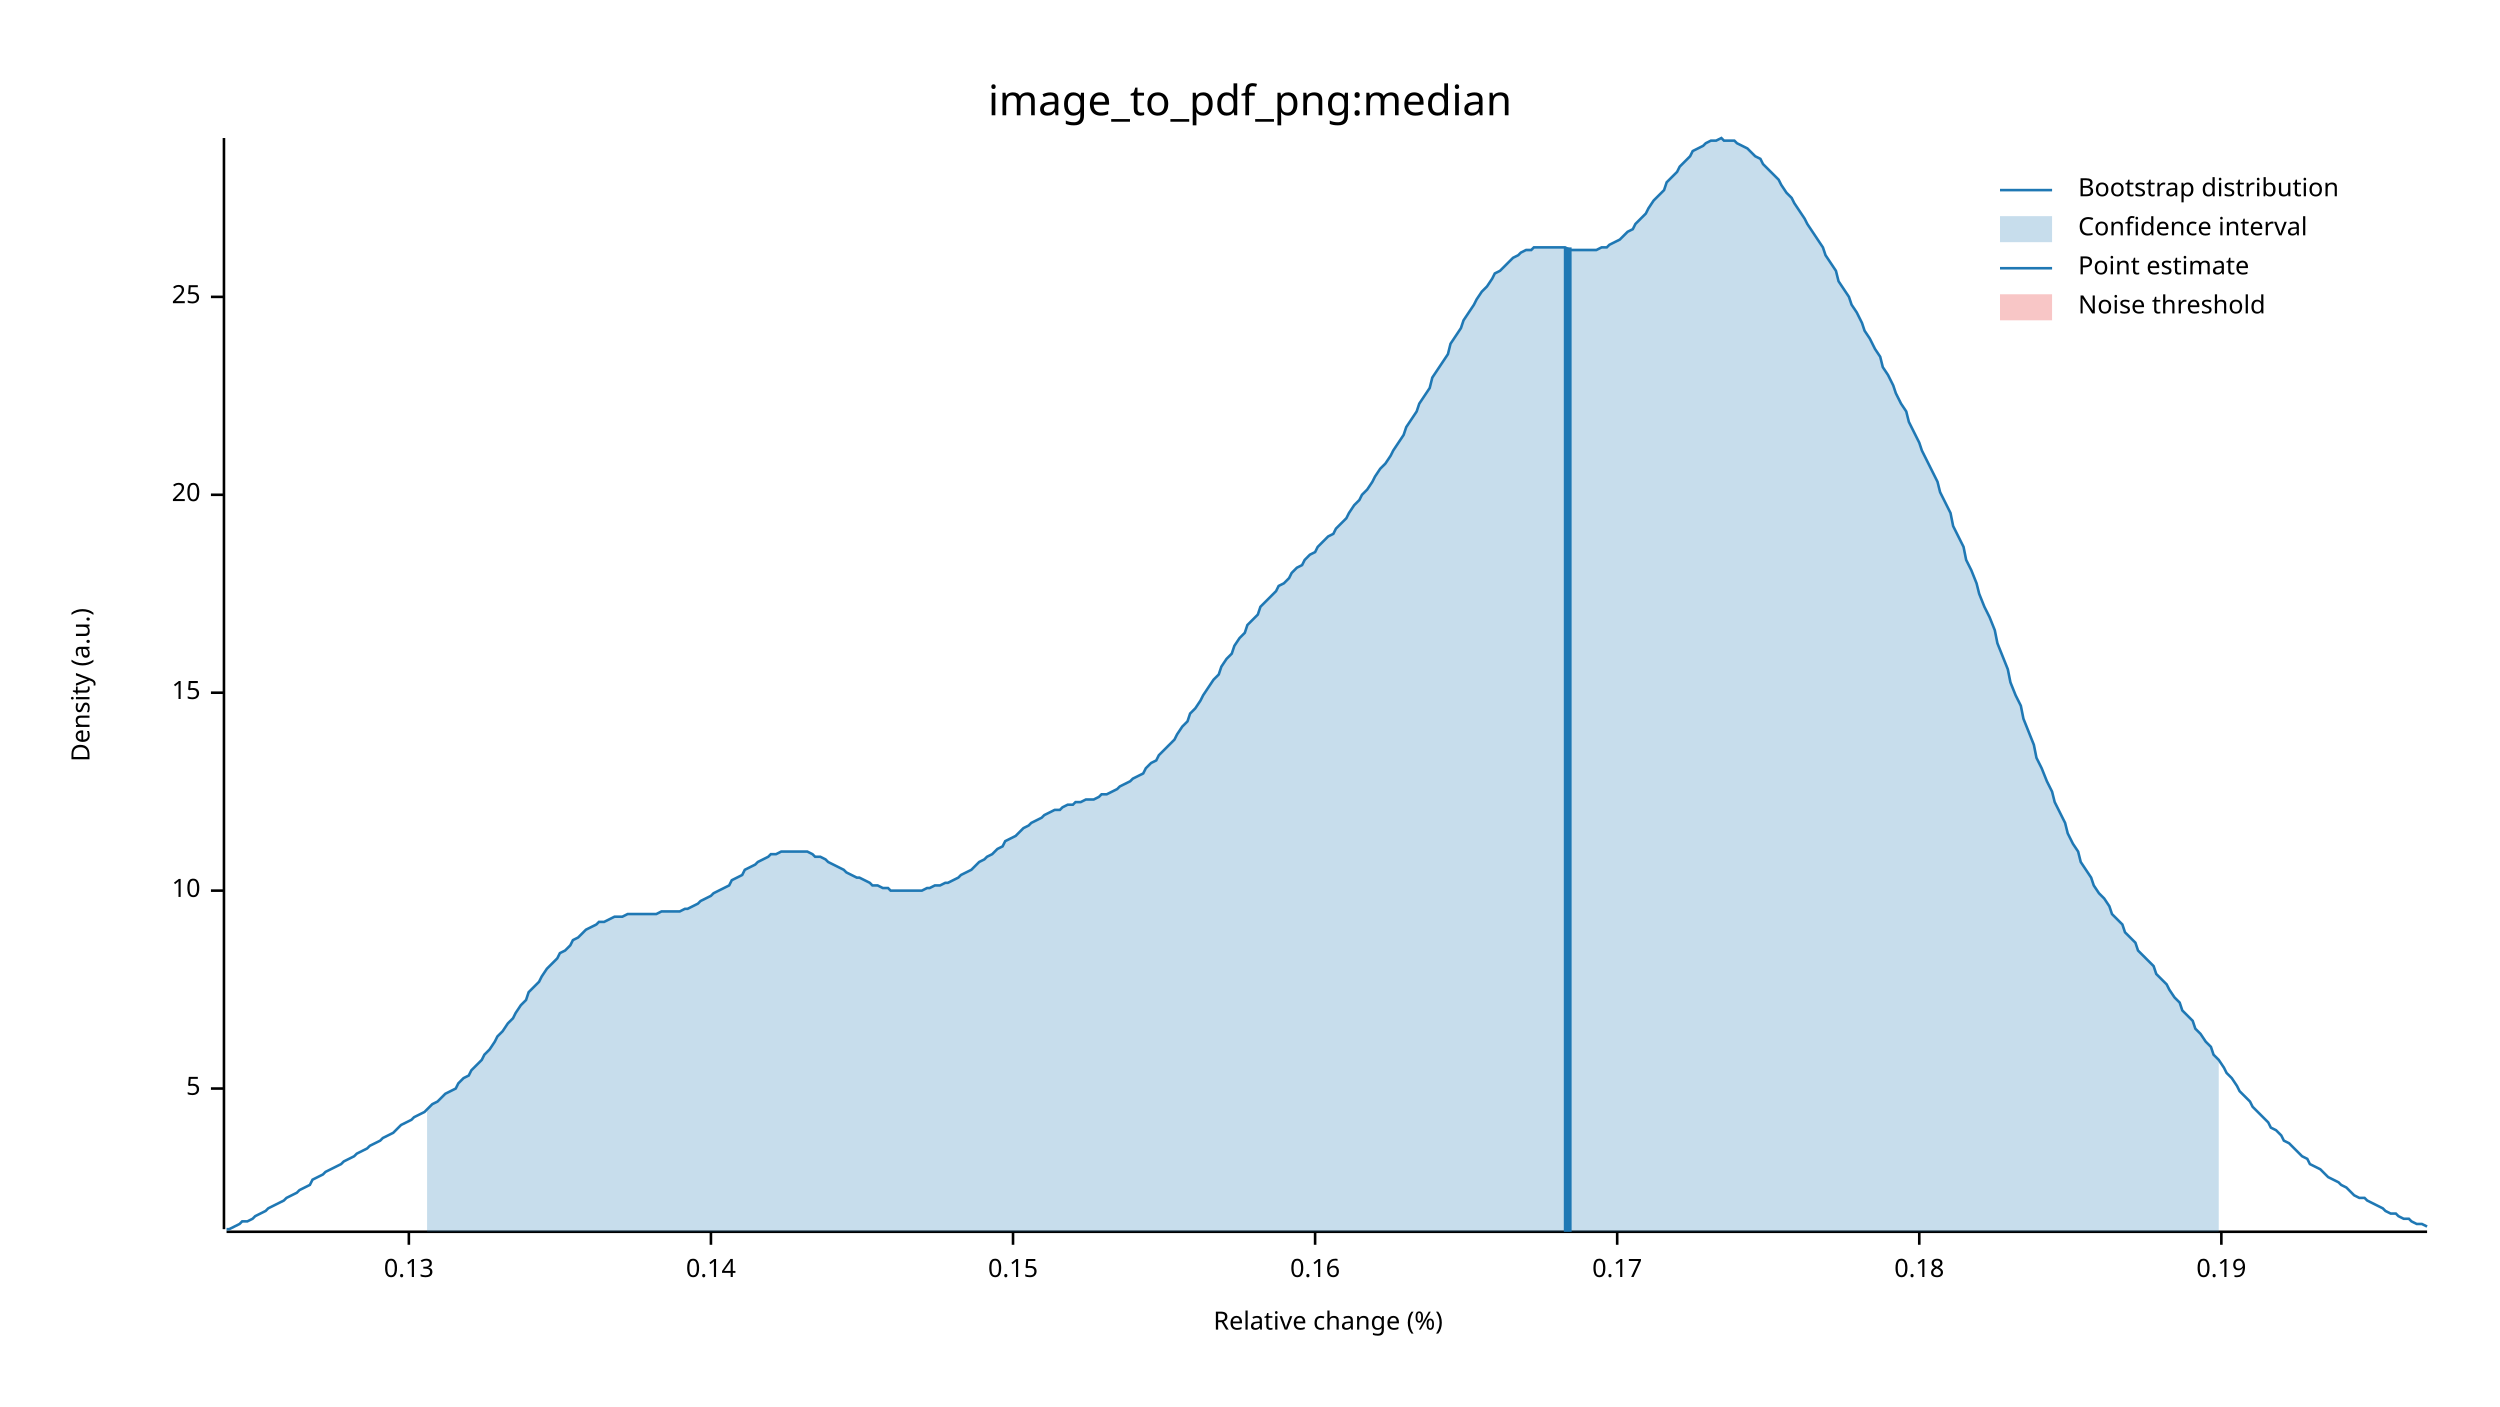
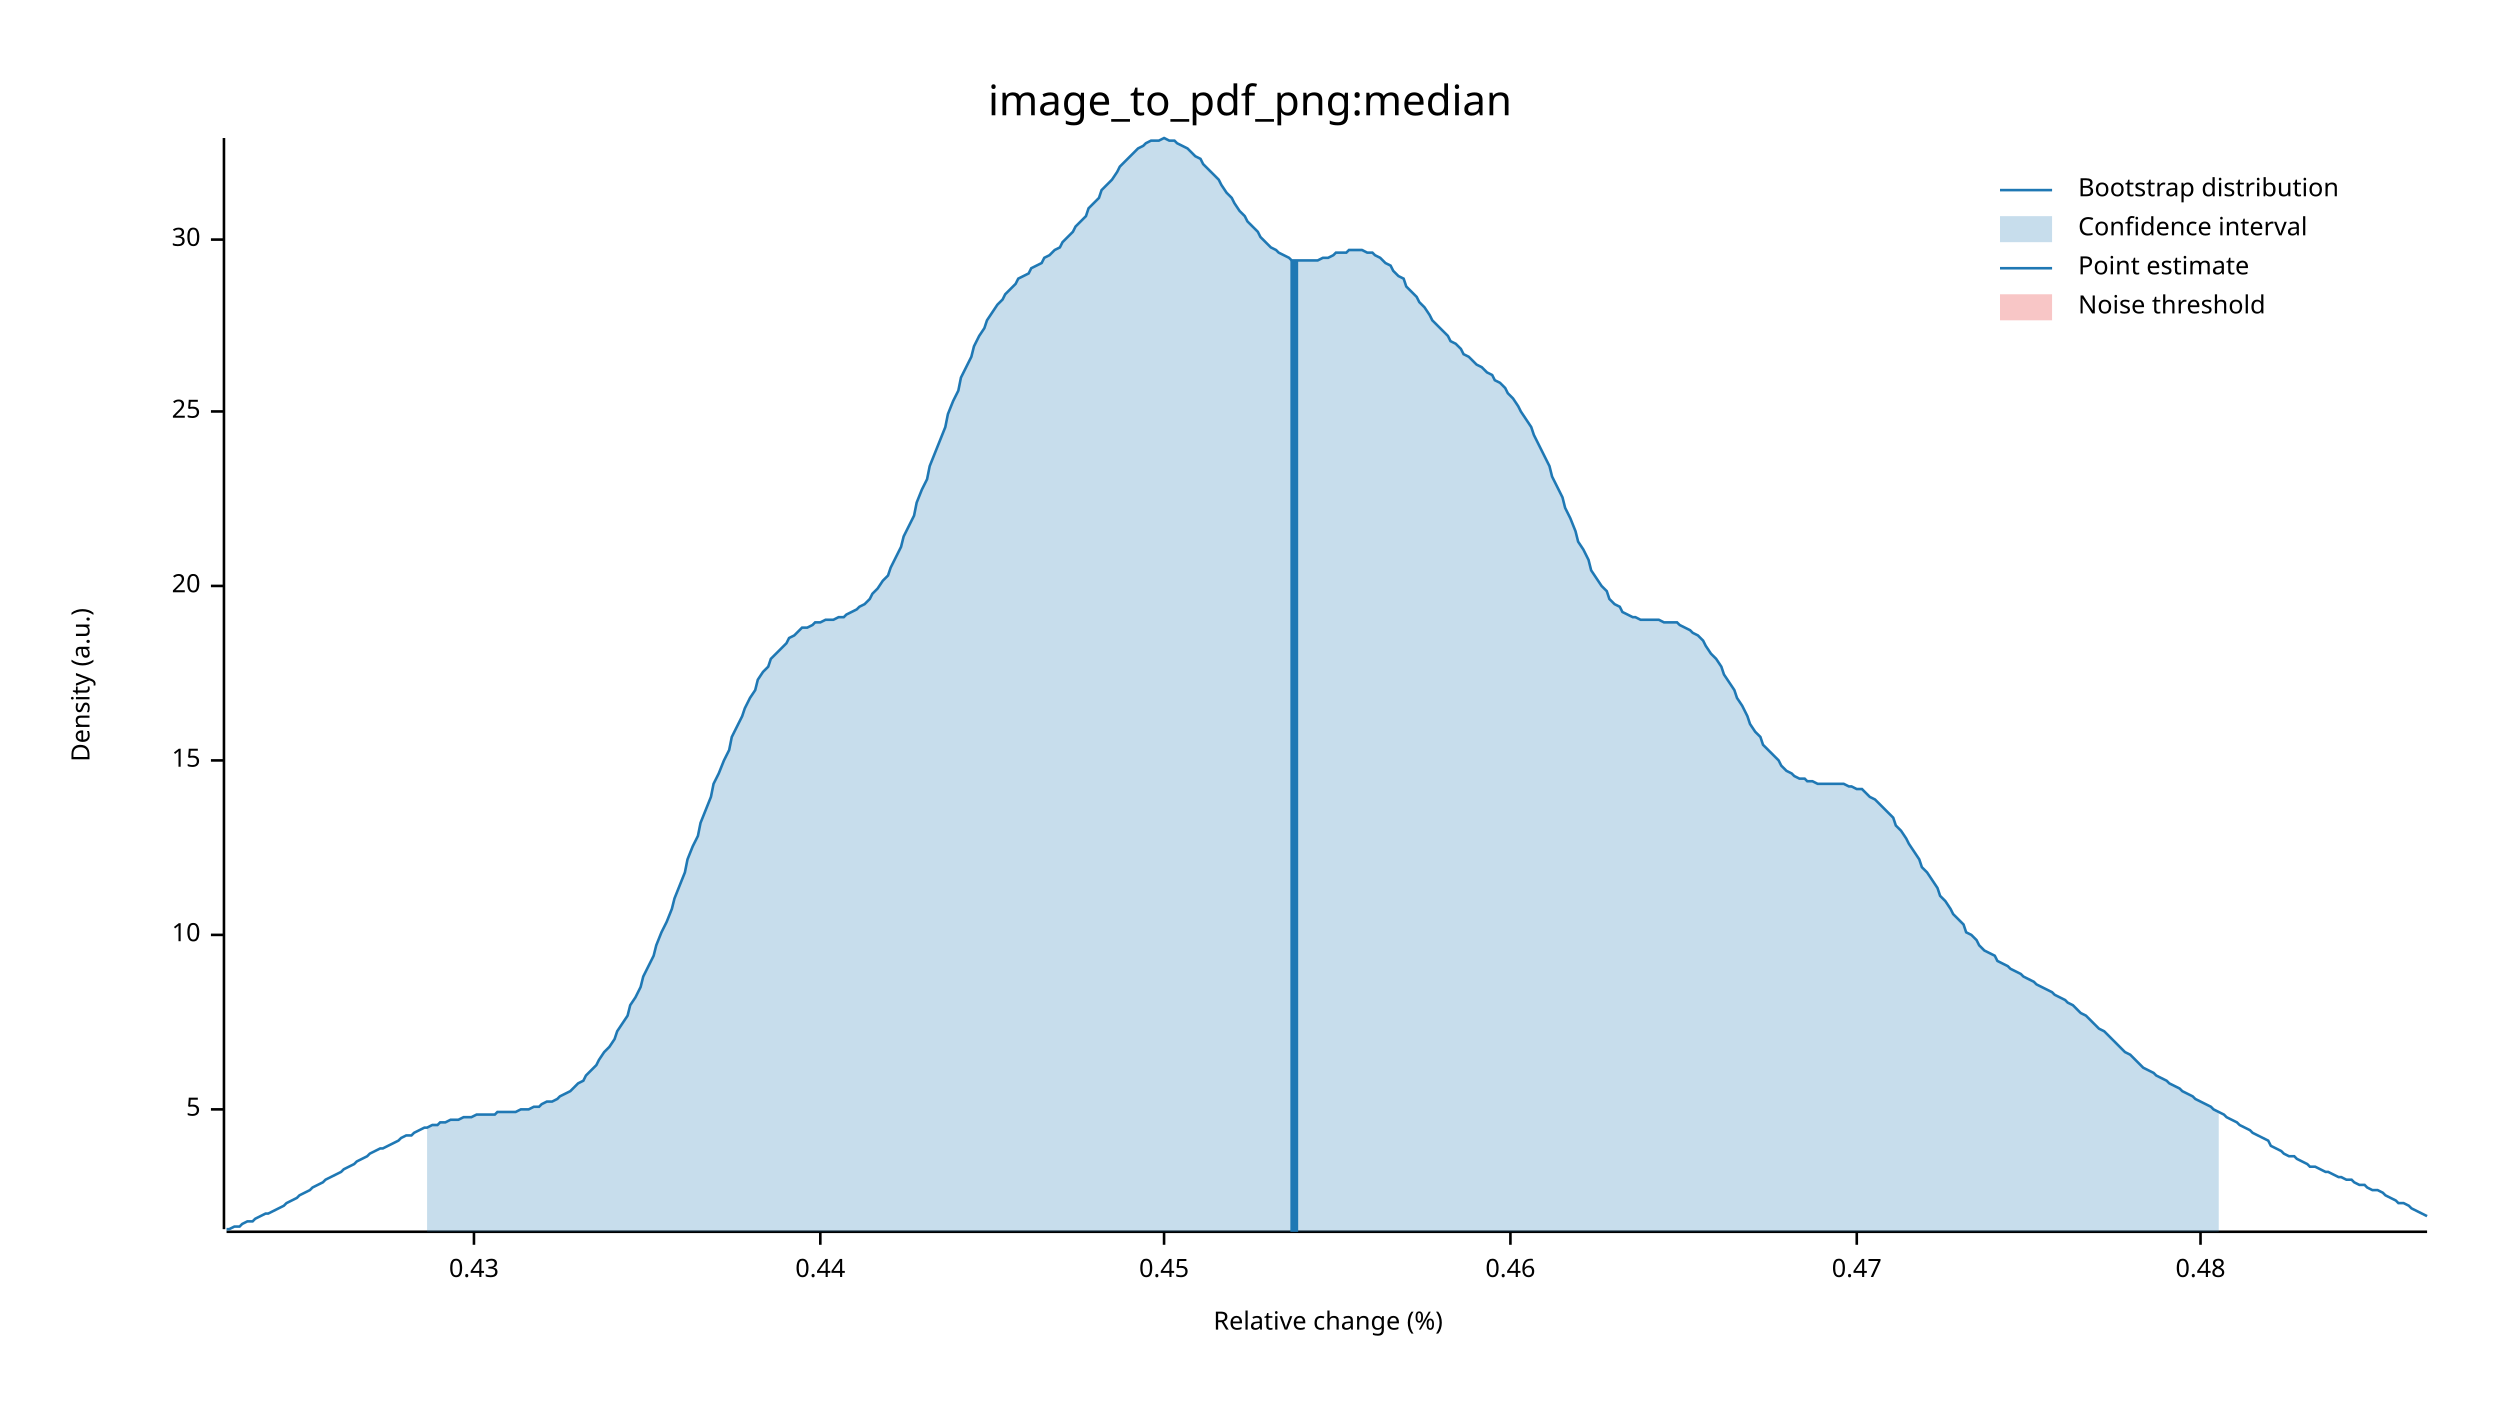
<svg xmlns="http://www.w3.org/2000/svg" width="960" height="540" viewBox="0 0 960 540">
  <text x="480" y="32" dy="0.76em" text-anchor="middle" font-family="sans-serif" font-size="16.129" opacity="1" fill="#000000">
image_to_pdf_png:median
</text>
  <text x="27" y="263" dy="0.76em" text-anchor="middle" font-family="sans-serif" font-size="9.677" opacity="1" fill="#000000" transform="rotate(270, 27, 263)">
Density (a.u.)
</text>
  <text x="510" y="513" dy="-0.5ex" text-anchor="middle" font-family="sans-serif" font-size="9.677" opacity="1" fill="#000000">
Relative change (%)
</text>
  <polyline fill="none" opacity="1" stroke="#000000" stroke-width="1" points="86,53 86,472 " />
-   <text x="77" y="418" dy="0.5ex" text-anchor="end" font-family="sans-serif" font-size="9.677" opacity="1" fill="#000000">
+   <text x="77" y="426" dy="0.5ex" text-anchor="end" font-family="sans-serif" font-size="9.677" opacity="1" fill="#000000">
5
</text>
-   <polyline fill="none" opacity="1" stroke="#000000" stroke-width="1" points="81,418 86,418 " />
-   <text x="77" y="342" dy="0.5ex" text-anchor="end" font-family="sans-serif" font-size="9.677" opacity="1" fill="#000000">
+   <polyline fill="none" opacity="1" stroke="#000000" stroke-width="1" points="81,426 86,426 " />
+   <text x="77" y="359" dy="0.5ex" text-anchor="end" font-family="sans-serif" font-size="9.677" opacity="1" fill="#000000">
10
</text>
-   <polyline fill="none" opacity="1" stroke="#000000" stroke-width="1" points="81,342 86,342 " />
-   <text x="77" y="266" dy="0.5ex" text-anchor="end" font-family="sans-serif" font-size="9.677" opacity="1" fill="#000000">
+   <polyline fill="none" opacity="1" stroke="#000000" stroke-width="1" points="81,359 86,359 " />
+   <text x="77" y="292" dy="0.5ex" text-anchor="end" font-family="sans-serif" font-size="9.677" opacity="1" fill="#000000">
15
</text>
-   <polyline fill="none" opacity="1" stroke="#000000" stroke-width="1" points="81,266 86,266 " />
-   <text x="77" y="190" dy="0.5ex" text-anchor="end" font-family="sans-serif" font-size="9.677" opacity="1" fill="#000000">
+   <polyline fill="none" opacity="1" stroke="#000000" stroke-width="1" points="81,292 86,292 " />
+   <text x="77" y="225" dy="0.5ex" text-anchor="end" font-family="sans-serif" font-size="9.677" opacity="1" fill="#000000">
20
</text>
-   <polyline fill="none" opacity="1" stroke="#000000" stroke-width="1" points="81,190 86,190 " />
-   <text x="77" y="114" dy="0.5ex" text-anchor="end" font-family="sans-serif" font-size="9.677" opacity="1" fill="#000000">
+   <polyline fill="none" opacity="1" stroke="#000000" stroke-width="1" points="81,225 86,225 " />
+   <text x="77" y="158" dy="0.5ex" text-anchor="end" font-family="sans-serif" font-size="9.677" opacity="1" fill="#000000">
25
</text>
-   <polyline fill="none" opacity="1" stroke="#000000" stroke-width="1" points="81,114 86,114 " />
+   <polyline fill="none" opacity="1" stroke="#000000" stroke-width="1" points="81,158 86,158 " />
+   <text x="77" y="92" dy="0.5ex" text-anchor="end" font-family="sans-serif" font-size="9.677" opacity="1" fill="#000000">
+ 30
+ </text>
+   <polyline fill="none" opacity="1" stroke="#000000" stroke-width="1" points="81,92 86,92 " />
  <polyline fill="none" opacity="1" stroke="#000000" stroke-width="1" points="87,473 932,473 " />
-   <text x="157" y="483" dy="0.76em" text-anchor="middle" font-family="sans-serif" font-size="9.677" opacity="1" fill="#000000">
- 0.13
+   <text x="182" y="483" dy="0.76em" text-anchor="middle" font-family="sans-serif" font-size="9.677" opacity="1" fill="#000000">
+ 0.43
</text>
-   <polyline fill="none" opacity="1" stroke="#000000" stroke-width="1" points="157,473 157,478 " />
-   <text x="273" y="483" dy="0.76em" text-anchor="middle" font-family="sans-serif" font-size="9.677" opacity="1" fill="#000000">
- 0.14
+   <polyline fill="none" opacity="1" stroke="#000000" stroke-width="1" points="182,473 182,478 " />
+   <text x="315" y="483" dy="0.76em" text-anchor="middle" font-family="sans-serif" font-size="9.677" opacity="1" fill="#000000">
+ 0.44
</text>
-   <polyline fill="none" opacity="1" stroke="#000000" stroke-width="1" points="273,473 273,478 " />
-   <text x="389" y="483" dy="0.76em" text-anchor="middle" font-family="sans-serif" font-size="9.677" opacity="1" fill="#000000">
- 0.15
+   <polyline fill="none" opacity="1" stroke="#000000" stroke-width="1" points="315,473 315,478 " />
+   <text x="447" y="483" dy="0.76em" text-anchor="middle" font-family="sans-serif" font-size="9.677" opacity="1" fill="#000000">
+ 0.45
</text>
-   <polyline fill="none" opacity="1" stroke="#000000" stroke-width="1" points="389,473 389,478 " />
-   <text x="505" y="483" dy="0.76em" text-anchor="middle" font-family="sans-serif" font-size="9.677" opacity="1" fill="#000000">
- 0.16
+   <polyline fill="none" opacity="1" stroke="#000000" stroke-width="1" points="447,473 447,478 " />
+   <text x="580" y="483" dy="0.76em" text-anchor="middle" font-family="sans-serif" font-size="9.677" opacity="1" fill="#000000">
+ 0.46
</text>
-   <polyline fill="none" opacity="1" stroke="#000000" stroke-width="1" points="505,473 505,478 " />
-   <text x="621" y="483" dy="0.76em" text-anchor="middle" font-family="sans-serif" font-size="9.677" opacity="1" fill="#000000">
- 0.17
+   <polyline fill="none" opacity="1" stroke="#000000" stroke-width="1" points="580,473 580,478 " />
+   <text x="713" y="483" dy="0.76em" text-anchor="middle" font-family="sans-serif" font-size="9.677" opacity="1" fill="#000000">
+ 0.47
</text>
-   <polyline fill="none" opacity="1" stroke="#000000" stroke-width="1" points="621,473 621,478 " />
-   <text x="737" y="483" dy="0.76em" text-anchor="middle" font-family="sans-serif" font-size="9.677" opacity="1" fill="#000000">
- 0.18
+   <polyline fill="none" opacity="1" stroke="#000000" stroke-width="1" points="713,473 713,478 " />
+   <text x="845" y="483" dy="0.76em" text-anchor="middle" font-family="sans-serif" font-size="9.677" opacity="1" fill="#000000">
+ 0.48
</text>
-   <polyline fill="none" opacity="1" stroke="#000000" stroke-width="1" points="737,473 737,478 " />
-   <text x="853" y="483" dy="0.76em" text-anchor="middle" font-family="sans-serif" font-size="9.677" opacity="1" fill="#000000">
- 0.19
- </text>
-   <polyline fill="none" opacity="1" stroke="#000000" stroke-width="1" points="853,473 853,478 " />
-   <polyline fill="none" opacity="1" stroke="#1F78B4" stroke-width="1" points="87,472 88,472 90,471 92,470 93,469 95,469 97,468 98,467 100,466 102,465 103,464 105,463 107,462 109,461 110,460 112,459 114,458 115,457 117,456 119,455 120,453 122,452 124,451 125,450 127,449 129,448 131,447 132,446 134,445 136,444 137,443 139,442 141,441 142,440 144,439 146,438 147,437 149,436 151,435 153,433 154,432 156,431 158,430 159,429 161,428 163,427 164,426 166,424 168,423 169,422 171,420 173,419 175,418 176,416 178,414 180,413 181,411 183,409 185,407 186,405 188,403 190,400 191,398 193,396 195,393 197,391 198,389 200,386 202,384 203,381 205,379 207,377 208,375 210,372 212,370 214,368 215,366 217,365 219,363 220,361 222,360 224,358 225,357 227,356 229,355 230,354 232,354 234,353 236,352 237,352 239,352 241,351 242,351 244,351 246,351 247,351 249,351 251,351 252,351 254,350 256,350 258,350 259,350 261,350 263,349 264,349 266,348 268,347 269,346 271,345 273,344 274,343 276,342 278,341 280,340 281,338 283,337 285,336 286,334 288,333 290,332 291,331 293,330 295,329 296,328 298,328 300,327 302,327 303,327 305,327 307,327 308,327 310,327 312,328 313,329 315,329 317,330 318,331 320,332 322,333 324,334 325,335 327,336 329,337 330,337 332,338 334,339 335,340 337,340 339,341 341,341 342,342 344,342 346,342 347,342 349,342 351,342 352,342 354,342 356,341 357,341 359,340 361,340 363,339 364,339 366,338 368,337 369,336 371,335 373,334 374,333 376,331 378,330 379,329 381,328 383,326 385,325 386,323 388,322 390,321 391,320 393,318 395,317 396,316 398,315 400,314 401,313 403,312 405,311 407,311 408,310 410,309 412,309 413,308 415,308 417,307 418,307 420,307 422,306 423,305 425,305 427,304 429,303 430,302 432,301 434,300 435,299 437,298 439,297 440,295 442,293 444,292 445,290 447,288 449,286 451,284 452,282 454,279 456,277 457,274 459,272 461,269 462,267 464,264 466,261 468,259 469,256 471,253 473,251 474,248 476,245 478,243 479,240 481,238 483,236 484,233 486,231 488,229 490,227 491,225 493,224 495,222 496,220 498,218 500,217 501,215 503,213 505,212 506,210 508,208 510,206 512,205 513,203 515,201 517,199 518,197 520,194 522,192 523,190 525,188 527,185 528,183 530,180 532,178 534,175 535,173 537,170 539,167 540,164 542,161 544,158 545,155 547,152 549,149 550,145 552,142 554,139 556,136 557,132 559,129 561,126 562,123 564,120 566,117 567,115 569,112 571,110 573,107 574,105 576,104 578,102 579,101 581,99 583,98 584,97 586,96 588,96 589,95 591,95 593,95 595,95 596,95 598,95 600,95 601,95 603,96 605,96 606,96 608,96 610,96 611,96 613,96 615,95 617,95 618,94 620,93 622,92 623,91 625,89 627,88 628,86 630,84 632,82 633,80 635,77 637,75 639,73 640,70 642,68 644,66 645,64 647,62 649,60 650,58 652,57 654,56 655,55 657,54 659,54 661,53 662,54 664,54 666,54 667,55 669,56 671,57 672,58 674,60 676,61 677,63 679,65 681,67 683,69 684,71 686,74 688,76 689,78 691,81 693,84 694,86 696,89 698,92 700,95 701,98 703,101 705,104 706,108 708,111 710,114 711,117 713,120 715,124 716,127 718,130 720,134 722,137 723,141 725,144 727,148 728,151 730,155 732,158 733,162 735,166 737,170 738,173 740,177 742,181 744,185 745,189 747,193 749,197 750,202 752,206 754,210 755,215 757,219 759,224 760,228 762,233 764,237 766,242 767,247 769,252 771,257 772,262 774,267 776,271 777,276 779,281 781,286 782,291 784,295 786,300 788,304 789,308 791,312 793,316 794,320 796,324 798,327 799,331 801,334 803,337 804,340 806,343 808,345 810,348 811,351 813,353 815,355 816,358 818,360 820,362 821,365 823,367 825,369 827,371 828,374 830,376 832,378 833,380 835,383 837,385 838,388 840,390 842,392 843,395 845,397 847,400 849,402 850,405 852,407 854,410 855,412 857,414 859,417 860,419 862,421 864,423 865,425 867,427 869,429 871,431 872,433 874,434 876,436 877,438 879,439 881,441 882,442 884,444 886,445 887,447 889,448 891,449 893,451 894,452 896,453 898,454 899,455 901,456 903,458 904,459 906,460 908,460 909,461 911,462 913,463 915,464 916,465 918,466 920,466 921,467 923,468 925,468 926,469 928,470 930,470 932,471 " />
-   <polygon opacity="0.25" fill="#1F78B4" points="164,426 166,424 168,423 169,422 171,420 173,419 175,418 176,416 178,414 180,413 181,411 183,409 185,407 186,405 188,403 190,400 191,398 193,396 195,393 197,391 198,389 200,386 202,384 203,381 205,379 207,377 208,375 210,372 212,370 214,368 215,366 217,365 219,363 220,361 222,360 224,358 225,357 227,356 229,355 230,354 232,354 234,353 236,352 237,352 239,352 241,351 242,351 244,351 246,351 247,351 249,351 251,351 252,351 254,350 256,350 258,350 259,350 261,350 263,349 264,349 266,348 268,347 269,346 271,345 273,344 274,343 276,342 278,341 280,340 281,338 283,337 285,336 286,334 288,333 290,332 291,331 293,330 295,329 296,328 298,328 300,327 302,327 303,327 305,327 307,327 308,327 310,327 312,328 313,329 315,329 317,330 318,331 320,332 322,333 324,334 325,335 327,336 329,337 330,337 332,338 334,339 335,340 337,340 339,341 341,341 342,342 344,342 346,342 347,342 349,342 351,342 352,342 354,342 356,341 357,341 359,340 361,340 363,339 364,339 366,338 368,337 369,336 371,335 373,334 374,333 376,331 378,330 379,329 381,328 383,326 385,325 386,323 388,322 390,321 391,320 393,318 395,317 396,316 398,315 400,314 401,313 403,312 405,311 407,311 408,310 410,309 412,309 413,308 415,308 417,307 418,307 420,307 422,306 423,305 425,305 427,304 429,303 430,302 432,301 434,300 435,299 437,298 439,297 440,295 442,293 444,292 445,290 447,288 449,286 451,284 452,282 454,279 456,277 457,274 459,272 461,269 462,267 464,264 466,261 468,259 469,256 471,253 473,251 474,248 476,245 478,243 479,240 481,238 483,236 484,233 486,231 488,229 490,227 491,225 493,224 495,222 496,220 498,218 500,217 501,215 503,213 505,212 506,210 508,208 510,206 512,205 513,203 515,201 517,199 518,197 520,194 522,192 523,190 525,188 527,185 528,183 530,180 532,178 534,175 535,173 537,170 539,167 540,164 542,161 544,158 545,155 547,152 549,149 550,145 552,142 554,139 556,136 557,132 559,129 561,126 562,123 564,120 566,117 567,115 569,112 571,110 573,107 574,105 576,104 578,102 579,101 581,99 583,98 584,97 586,96 588,96 589,95 591,95 593,95 595,95 596,95 598,95 600,95 601,95 603,96 605,96 606,96 608,96 610,96 611,96 613,96 615,95 617,95 618,94 620,93 622,92 623,91 625,89 627,88 628,86 630,84 632,82 633,80 635,77 637,75 639,73 640,70 642,68 644,66 645,64 647,62 649,60 650,58 652,57 654,56 655,55 657,54 659,54 661,53 662,54 664,54 666,54 667,55 669,56 671,57 672,58 674,60 676,61 677,63 679,65 681,67 683,69 684,71 686,74 688,76 689,78 691,81 693,84 694,86 696,89 698,92 700,95 701,98 703,101 705,104 706,108 708,111 710,114 711,117 713,120 715,124 716,127 718,130 720,134 722,137 723,141 725,144 727,148 728,151 730,155 732,158 733,162 735,166 737,170 738,173 740,177 742,181 744,185 745,189 747,193 749,197 750,202 752,206 754,210 755,215 757,219 759,224 760,228 762,233 764,237 766,242 767,247 769,252 771,257 772,262 774,267 776,271 777,276 779,281 781,286 782,291 784,295 786,300 788,304 789,308 791,312 793,316 794,320 796,324 798,327 799,331 801,334 803,337 804,340 806,343 808,345 810,348 811,351 813,353 815,355 816,358 818,360 820,362 821,365 823,367 825,369 827,371 828,374 830,376 832,378 833,380 835,383 837,385 838,388 840,390 842,392 843,395 845,397 847,400 849,402 850,405 852,407 852,473 164,473 " />
-   <polyline fill="none" opacity="1" stroke="#1F78B4" stroke-width="3" points="602,473 602,95 " />
+   <polyline fill="none" opacity="1" stroke="#000000" stroke-width="1" points="845,473 845,478 " />
+   <polyline fill="none" opacity="1" stroke="#1F78B4" stroke-width="1" points="87,472 88,472 90,471 92,471 93,470 95,469 97,469 98,468 100,467 102,466 103,466 105,465 107,464 109,463 110,462 112,461 114,460 115,459 117,458 119,457 120,456 122,455 124,454 125,453 127,452 129,451 131,450 132,449 134,448 136,447 137,446 139,445 141,444 142,443 144,442 146,441 147,441 149,440 151,439 153,438 154,437 156,436 158,436 159,435 161,434 163,433 164,433 166,432 168,432 169,431 171,431 173,430 175,430 176,430 178,429 180,429 181,429 183,428 185,428 186,428 188,428 190,428 191,427 193,427 195,427 197,427 198,427 200,426 202,426 203,426 205,425 207,425 208,424 210,423 212,423 214,422 215,421 217,420 219,419 220,418 222,416 224,415 225,413 227,411 229,409 230,407 232,404 234,402 236,399 237,396 239,393 241,390 242,386 244,383 246,379 247,375 249,371 251,367 252,363 254,358 256,354 258,349 259,345 261,340 263,335 264,330 266,325 268,321 269,316 271,311 273,306 274,301 276,297 278,292 280,288 281,283 283,279 285,275 286,272 288,268 290,265 291,261 293,258 295,256 296,253 298,251 300,249 302,247 303,245 305,244 307,242 308,241 310,241 312,240 313,239 315,239 317,238 318,238 320,238 322,237 324,237 325,236 327,235 329,234 330,233 332,232 334,230 335,228 337,226 339,223 341,221 342,218 344,214 346,210 347,206 349,202 351,198 352,193 354,188 356,184 357,179 359,174 361,169 363,164 364,159 366,154 368,150 369,145 371,141 373,137 374,133 376,129 378,126 379,123 381,120 383,117 385,115 386,113 388,111 390,109 391,107 393,106 395,105 396,103 398,102 400,101 401,99 403,98 405,96 407,95 408,93 410,91 412,89 413,87 415,85 417,83 418,80 420,78 422,76 423,73 425,71 427,69 429,66 430,64 432,62 434,60 435,59 437,57 439,56 440,55 442,54 444,54 445,54 447,53 449,54 451,54 452,55 454,56 456,57 457,58 459,60 461,61 462,63 464,65 466,67 468,69 469,71 471,74 473,76 474,78 476,81 478,83 479,85 481,87 483,89 484,91 486,93 488,95 490,96 491,97 493,98 495,99 496,100 498,100 500,100 501,100 503,100 505,100 506,100 508,99 510,99 512,98 513,97 515,97 517,97 518,96 520,96 522,96 523,96 525,97 527,97 528,98 530,99 532,101 534,102 535,104 537,106 539,107 540,110 542,112 544,114 545,116 547,118 549,121 550,123 552,125 554,127 556,129 557,131 559,132 561,134 562,136 564,137 566,139 567,140 569,141 571,143 573,144 574,146 576,147 578,149 579,151 581,153 583,156 584,158 586,161 588,164 589,167 591,171 593,175 595,179 596,183 598,187 600,191 601,195 603,199 605,204 606,208 608,211 610,215 611,219 613,222 615,225 617,227 618,230 620,232 622,233 623,235 625,236 627,237 628,237 630,238 632,238 633,238 635,238 637,238 639,239 640,239 642,239 644,239 645,240 647,241 649,242 650,243 652,244 654,246 655,248 657,251 659,253 661,256 662,259 664,262 666,265 667,268 669,271 671,275 672,278 674,281 676,283 677,286 679,288 681,290 683,292 684,294 686,296 688,297 689,298 691,299 693,299 694,300 696,300 698,301 700,301 701,301 703,301 705,301 706,301 708,301 710,302 711,302 713,303 715,303 716,304 718,306 720,307 722,309 723,310 725,312 727,314 728,317 730,319 732,322 733,324 735,327 737,330 738,333 740,335 742,338 744,341 745,344 747,346 749,349 750,351 752,353 754,355 755,358 757,359 759,361 760,363 762,365 764,366 766,367 767,369 769,370 771,371 772,372 774,373 776,374 777,375 779,376 781,377 782,378 784,379 786,380 788,381 789,382 791,383 793,384 794,385 796,386 798,388 799,389 801,390 803,392 804,393 806,395 808,396 810,398 811,399 813,401 815,403 816,404 818,405 820,407 821,408 823,410 825,411 827,412 828,413 830,414 832,415 833,416 835,417 837,418 838,419 840,420 842,421 843,422 845,423 847,424 849,425 850,426 852,427 854,428 855,429 857,430 859,431 860,432 862,433 864,434 865,435 867,436 869,437 871,438 872,440 874,441 876,442 877,443 879,444 881,444 882,445 884,446 886,447 887,448 889,448 891,449 893,450 894,450 896,451 898,452 899,452 901,453 903,453 904,454 906,455 908,455 909,456 911,457 913,457 915,458 916,459 918,460 920,461 921,462 923,462 925,463 926,464 928,465 930,466 932,467 " />
+   <polygon opacity="0.25" fill="#1F78B4" points="164,433 166,432 168,432 169,431 171,431 173,430 175,430 176,430 178,429 180,429 181,429 183,428 185,428 186,428 188,428 190,428 191,427 193,427 195,427 197,427 198,427 200,426 202,426 203,426 205,425 207,425 208,424 210,423 212,423 214,422 215,421 217,420 219,419 220,418 222,416 224,415 225,413 227,411 229,409 230,407 232,404 234,402 236,399 237,396 239,393 241,390 242,386 244,383 246,379 247,375 249,371 251,367 252,363 254,358 256,354 258,349 259,345 261,340 263,335 264,330 266,325 268,321 269,316 271,311 273,306 274,301 276,297 278,292 280,288 281,283 283,279 285,275 286,272 288,268 290,265 291,261 293,258 295,256 296,253 298,251 300,249 302,247 303,245 305,244 307,242 308,241 310,241 312,240 313,239 315,239 317,238 318,238 320,238 322,237 324,237 325,236 327,235 329,234 330,233 332,232 334,230 335,228 337,226 339,223 341,221 342,218 344,214 346,210 347,206 349,202 351,198 352,193 354,188 356,184 357,179 359,174 361,169 363,164 364,159 366,154 368,150 369,145 371,141 373,137 374,133 376,129 378,126 379,123 381,120 383,117 385,115 386,113 388,111 390,109 391,107 393,106 395,105 396,103 398,102 400,101 401,99 403,98 405,96 407,95 408,93 410,91 412,89 413,87 415,85 417,83 418,80 420,78 422,76 423,73 425,71 427,69 429,66 430,64 432,62 434,60 435,59 437,57 439,56 440,55 442,54 444,54 445,54 447,53 449,54 451,54 452,55 454,56 456,57 457,58 459,60 461,61 462,63 464,65 466,67 468,69 469,71 471,74 473,76 474,78 476,81 478,83 479,85 481,87 483,89 484,91 486,93 488,95 490,96 491,97 493,98 495,99 496,100 498,100 500,100 501,100 503,100 505,100 506,100 508,99 510,99 512,98 513,97 515,97 517,97 518,96 520,96 522,96 523,96 525,97 527,97 528,98 530,99 532,101 534,102 535,104 537,106 539,107 540,110 542,112 544,114 545,116 547,118 549,121 550,123 552,125 554,127 556,129 557,131 559,132 561,134 562,136 564,137 566,139 567,140 569,141 571,143 573,144 574,146 576,147 578,149 579,151 581,153 583,156 584,158 586,161 588,164 589,167 591,171 593,175 595,179 596,183 598,187 600,191 601,195 603,199 605,204 606,208 608,211 610,215 611,219 613,222 615,225 617,227 618,230 620,232 622,233 623,235 625,236 627,237 628,237 630,238 632,238 633,238 635,238 637,238 639,239 640,239 642,239 644,239 645,240 647,241 649,242 650,243 652,244 654,246 655,248 657,251 659,253 661,256 662,259 664,262 666,265 667,268 669,271 671,275 672,278 674,281 676,283 677,286 679,288 681,290 683,292 684,294 686,296 688,297 689,298 691,299 693,299 694,300 696,300 698,301 700,301 701,301 703,301 705,301 706,301 708,301 710,302 711,302 713,303 715,303 716,304 718,306 720,307 722,309 723,310 725,312 727,314 728,317 730,319 732,322 733,324 735,327 737,330 738,333 740,335 742,338 744,341 745,344 747,346 749,349 750,351 752,353 754,355 755,358 757,359 759,361 760,363 762,365 764,366 766,367 767,369 769,370 771,371 772,372 774,373 776,374 777,375 779,376 781,377 782,378 784,379 786,380 788,381 789,382 791,383 793,384 794,385 796,386 798,388 799,389 801,390 803,392 804,393 806,395 808,396 810,398 811,399 813,401 815,403 816,404 818,405 820,407 821,408 823,410 825,411 827,412 828,413 830,414 832,415 833,416 835,417 837,418 838,419 840,420 842,421 843,422 845,423 847,424 849,425 850,426 852,427 852,473 164,473 " />
+   <polyline fill="none" opacity="1" stroke="#1F78B4" stroke-width="3" points="497,473 497,100 " />
  <rect x="509" y="53" width="0" height="419" opacity="0.1" fill="#E31A1C" stroke="none" />
  <text x="798" y="68" dy="0.76em" text-anchor="start" font-family="sans-serif" font-size="9.677" opacity="1" fill="#000000">
Bootstrap distribution
</text>
  <text x="798" y="83" dy="0.76em" text-anchor="start" font-family="sans-serif" font-size="9.677" opacity="1" fill="#000000">
Confidence interval
</text>
  <text x="798" y="98" dy="0.76em" text-anchor="start" font-family="sans-serif" font-size="9.677" opacity="1" fill="#000000">
Point estimate
</text>
  <text x="798" y="113" dy="0.76em" text-anchor="start" font-family="sans-serif" font-size="9.677" opacity="1" fill="#000000">
Noise threshold
</text>
  <polyline fill="none" opacity="1" stroke="#1F78B4" stroke-width="1" points="768,73 788,73 " />
  <rect x="768" y="83" width="20" height="10" opacity="0.25" fill="#1F78B4" stroke="none" />
  <polyline fill="none" opacity="1" stroke="#1F78B4" stroke-width="1" points="768,103 788,103 " />
  <rect x="768" y="113" width="20" height="10" opacity="0.25" fill="#E31A1C" stroke="none" />
</svg>
